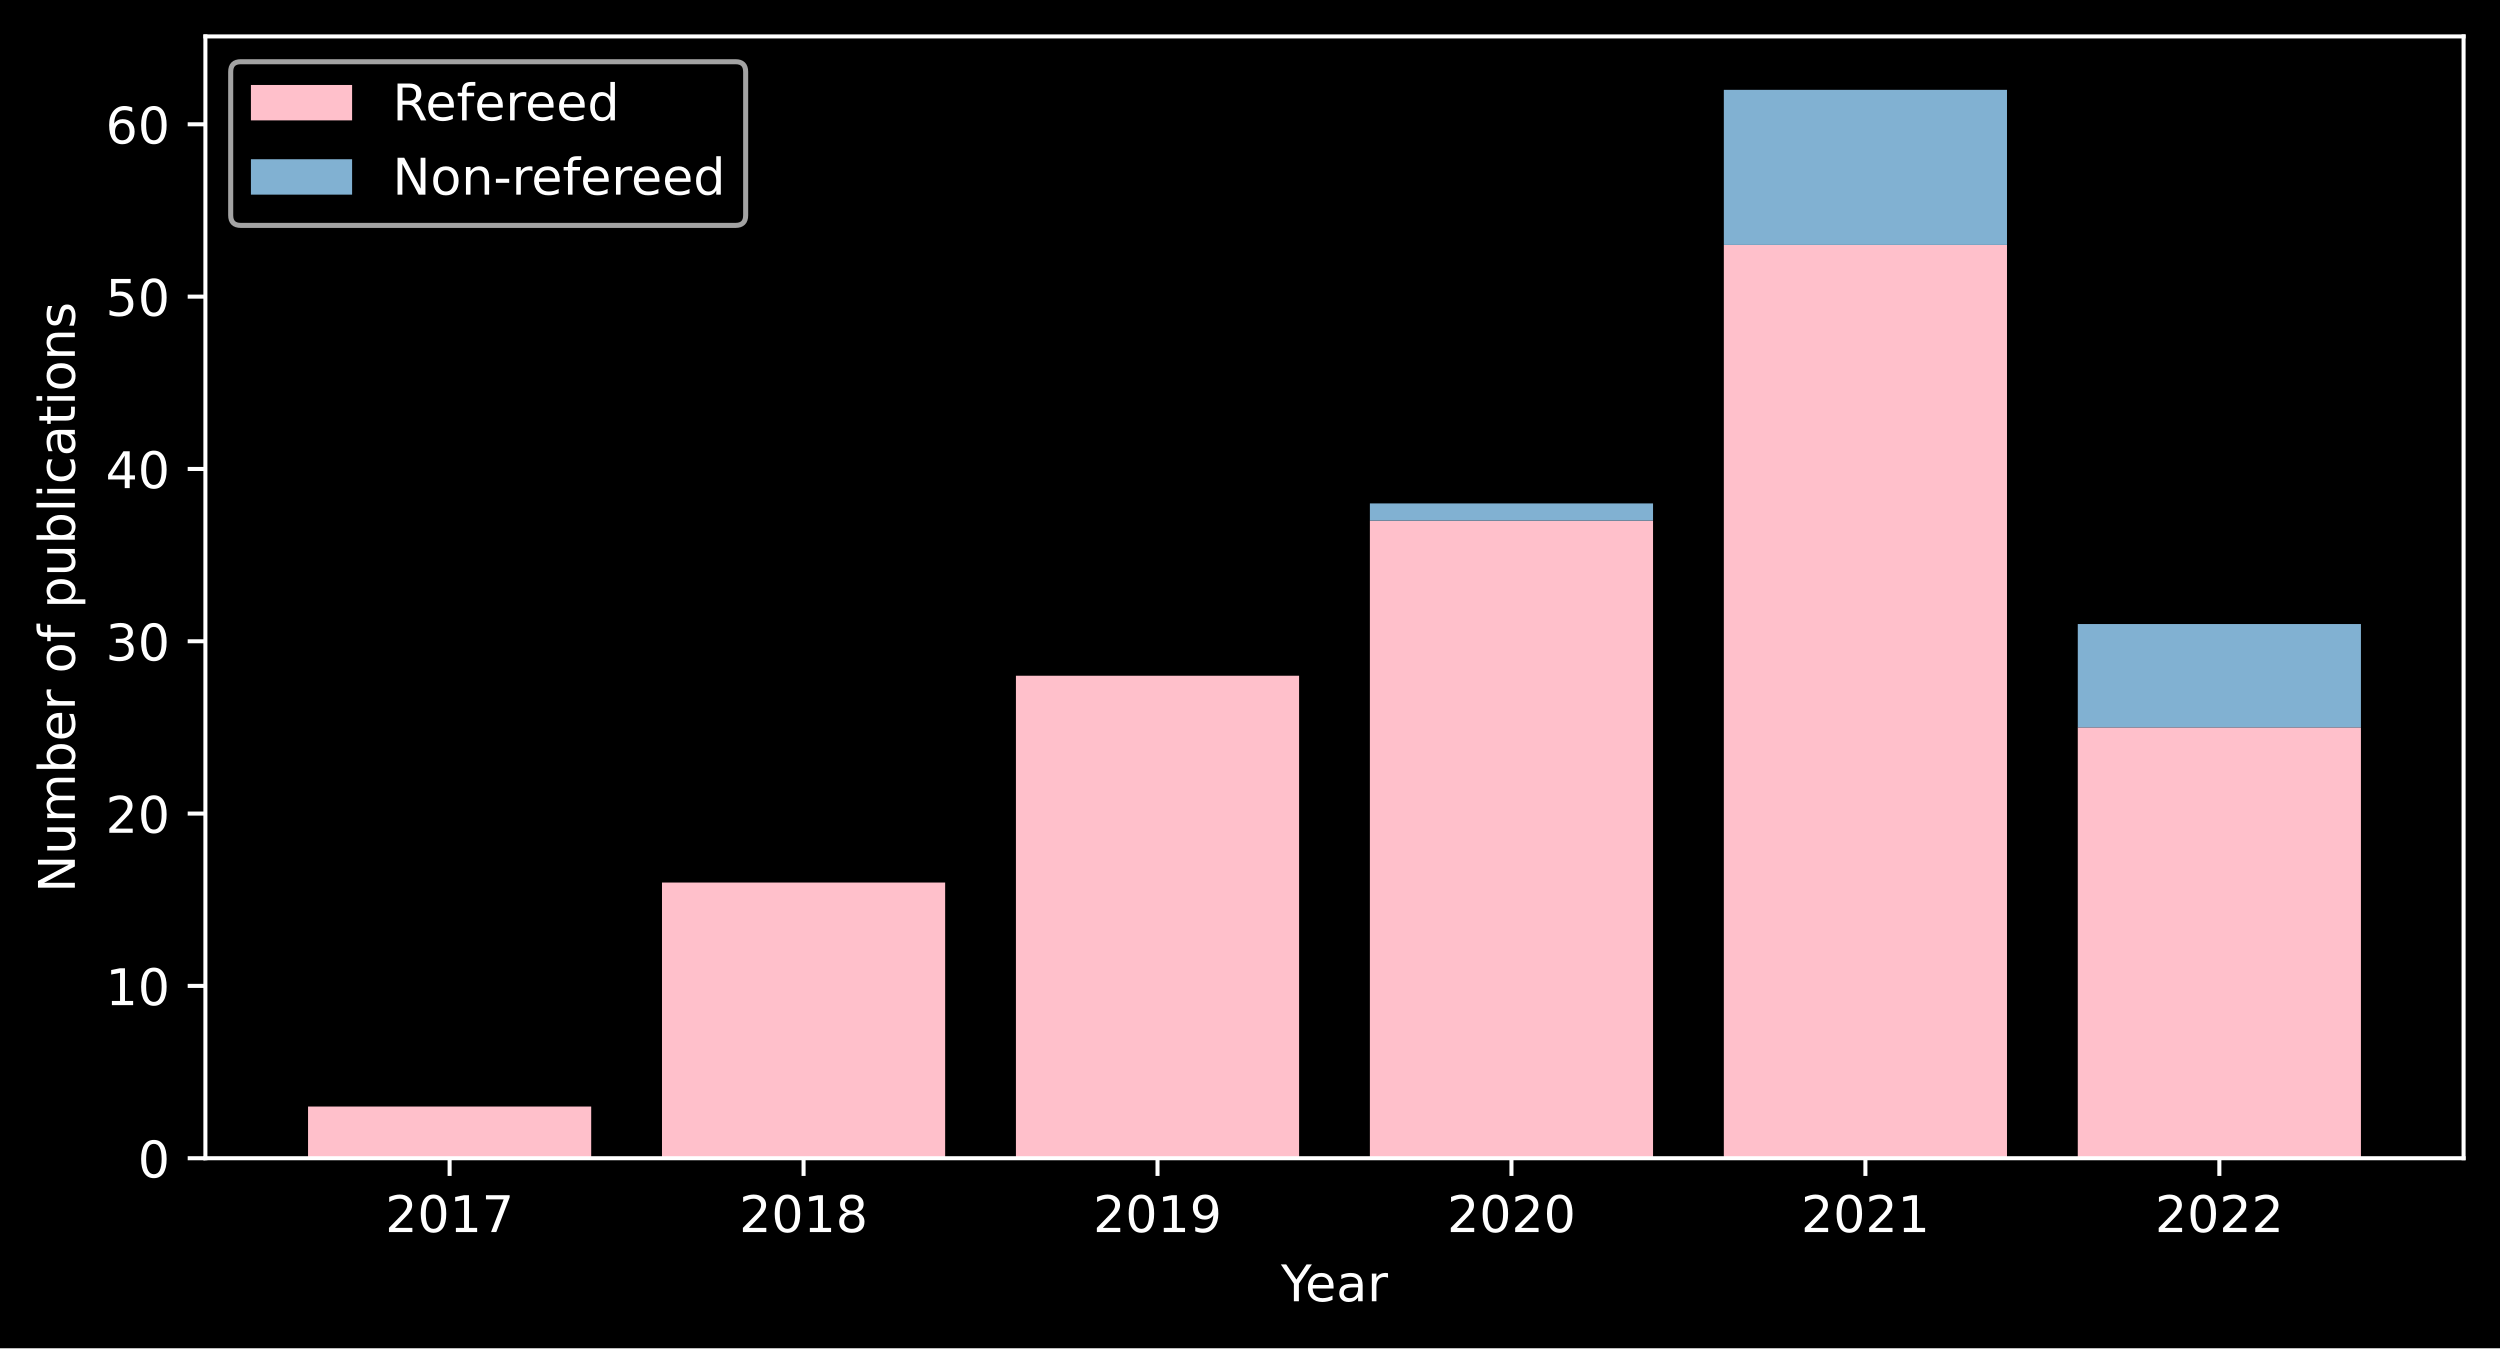
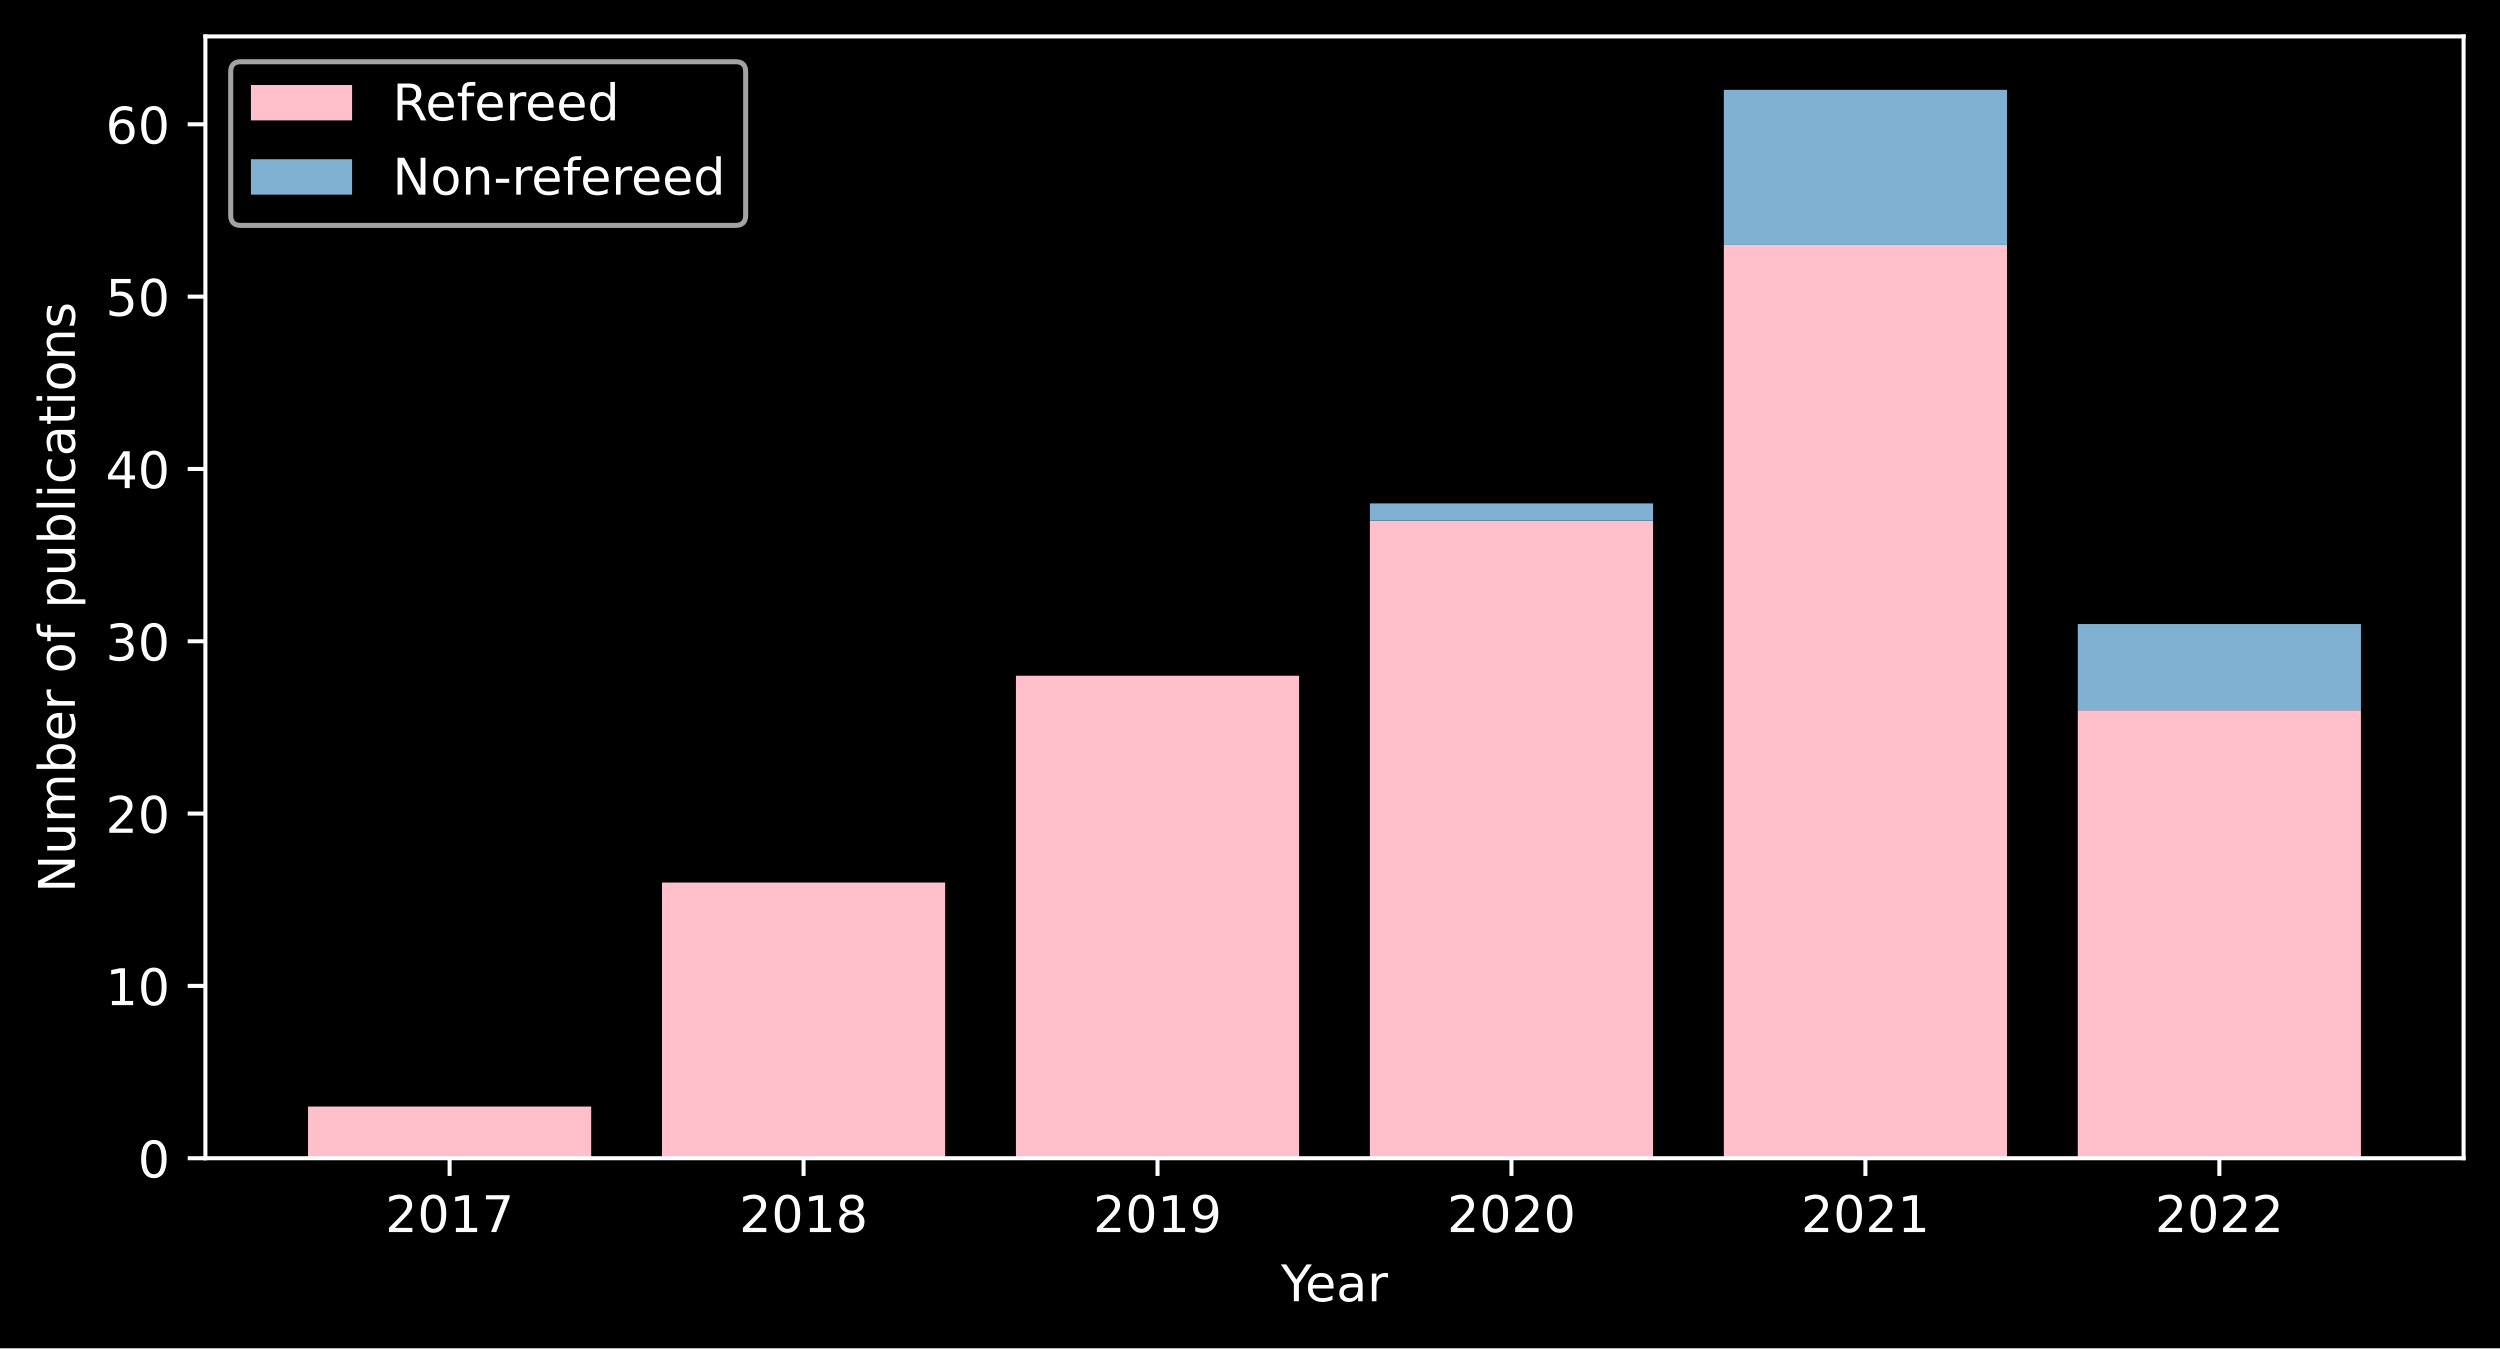
<svg xmlns="http://www.w3.org/2000/svg" xmlns:xlink="http://www.w3.org/1999/xlink" width="494.203pt" height="266.516pt" viewBox="0 0 494.203 266.516" version="1.1">
  <defs>
    <style type="text/css">*{stroke-linejoin: round; stroke-linecap: butt}</style>
  </defs>
  <g id="figure_1">
    <g id="patch_1">
      <path d="M 0 266.516  L 494.203 266.516  L 494.203 0  L 0 0  z " />
    </g>
    <g id="axes_1">
      <g id="patch_2">
        <path d="M 40.603 228.96  L 487.003 228.96  L 487.003 7.2  L 40.603 7.2  z " />
      </g>
      <g id="patch_3">
-         <path d="M 410.737 228.96  L 466.712 228.96  L 466.712 143.799  L 410.737 143.799  z " clip-path="url(#p98c21e7c7e)" style="fill: #ffc0cb" />
+         <path d="M 410.737 228.96  L 466.712 228.96  L 466.712 140.392  L 410.737 140.392  z " clip-path="url(#pc93647d5e3)" style="fill: #ffc0cb" />
      </g>
      <g id="patch_4">
-         <path d="M 340.769 228.96  L 396.744 228.96  L 396.744 48.418  L 340.769 48.418  z " clip-path="url(#p98c21e7c7e)" style="fill: #ffc0cb" />
+         <path d="M 340.769 228.96  L 396.744 228.96  L 396.744 48.418  L 340.769 48.418  z " clip-path="url(#pc93647d5e3)" style="fill: #ffc0cb" />
      </g>
      <g id="patch_5">
-         <path d="M 270.8 228.96  L 326.775 228.96  L 326.775 102.921  L 270.8 102.921  z " clip-path="url(#p98c21e7c7e)" style="fill: #ffc0cb" />
+         <path d="M 270.8 228.96  L 326.775 228.96  L 326.775 102.921  L 270.8 102.921  z " clip-path="url(#pc93647d5e3)" style="fill: #ffc0cb" />
      </g>
      <g id="patch_6">
-         <path d="M 200.831 228.96  L 256.806 228.96  L 256.806 133.579  L 200.831 133.579  z " clip-path="url(#p98c21e7c7e)" style="fill: #ffc0cb" />
+         <path d="M 200.831 228.96  L 256.806 228.96  L 256.806 133.579  L 200.831 133.579  z " clip-path="url(#pc93647d5e3)" style="fill: #ffc0cb" />
      </g>
      <g id="patch_7">
-         <path d="M 130.863 228.96  L 186.838 228.96  L 186.838 174.457  L 130.863 174.457  z " clip-path="url(#p98c21e7c7e)" style="fill: #ffc0cb" />
+         <path d="M 130.863 228.96  L 186.838 228.96  L 186.838 174.457  L 130.863 174.457  z " clip-path="url(#pc93647d5e3)" style="fill: #ffc0cb" />
      </g>
      <g id="patch_8">
-         <path d="M 60.894 228.96  L 116.869 228.96  L 116.869 218.741  L 60.894 218.741  z " clip-path="url(#p98c21e7c7e)" style="fill: #ffc0cb" />
+         <path d="M 60.894 228.96  L 116.869 228.96  L 116.869 218.741  L 60.894 218.741  z " clip-path="url(#pc93647d5e3)" style="fill: #ffc0cb" />
      </g>
      <g id="patch_9">
-         <path d="M 410.737 143.799  L 466.712 143.799  L 466.712 123.36  L 410.737 123.36  z " clip-path="url(#p98c21e7c7e)" style="fill: #81b1d2" />
+         <path d="M 410.737 140.392  L 466.712 140.392  L 466.712 123.36  L 410.737 123.36  z " clip-path="url(#pc93647d5e3)" style="fill: #81b1d2" />
      </g>
      <g id="patch_10">
-         <path d="M 340.769 48.418  L 396.744 48.418  L 396.744 17.76  L 340.769 17.76  z " clip-path="url(#p98c21e7c7e)" style="fill: #81b1d2" />
+         <path d="M 340.769 48.418  L 396.744 48.418  L 396.744 17.76  L 340.769 17.76  z " clip-path="url(#pc93647d5e3)" style="fill: #81b1d2" />
      </g>
      <g id="patch_11">
-         <path d="M 270.8 102.921  L 326.775 102.921  L 326.775 99.515  L 270.8 99.515  z " clip-path="url(#p98c21e7c7e)" style="fill: #81b1d2" />
+         <path d="M 270.8 102.921  L 326.775 102.921  L 326.775 99.515  L 270.8 99.515  z " clip-path="url(#pc93647d5e3)" style="fill: #81b1d2" />
      </g>
      <g id="patch_12">
-         <path d="M 200.831 133.579  L 256.806 133.579  L 256.806 133.579  L 200.831 133.579  z " clip-path="url(#p98c21e7c7e)" style="fill: #81b1d2" />
+         <path d="M 200.831 133.579  L 256.806 133.579  L 256.806 133.579  L 200.831 133.579  z " clip-path="url(#pc93647d5e3)" style="fill: #81b1d2" />
      </g>
      <g id="patch_13">
-         <path d="M 130.863 174.457  L 186.838 174.457  L 186.838 174.457  L 130.863 174.457  z " clip-path="url(#p98c21e7c7e)" style="fill: #81b1d2" />
+         <path d="M 130.863 174.457  L 186.838 174.457  L 186.838 174.457  L 130.863 174.457  z " clip-path="url(#pc93647d5e3)" style="fill: #81b1d2" />
      </g>
      <g id="patch_14">
-         <path d="M 60.894 218.741  L 116.869 218.741  L 116.869 218.741  L 60.894 218.741  z " clip-path="url(#p98c21e7c7e)" style="fill: #81b1d2" />
+         <path d="M 60.894 218.741  L 116.869 218.741  L 116.869 218.741  L 60.894 218.741  z " clip-path="url(#pc93647d5e3)" style="fill: #81b1d2" />
      </g>
      <g id="matplotlib.axis_1">
        <g id="xtick_1">
          <g id="line2d_1">
            <defs>
-               <path id="m3c0e02103d" d="M 0 0  L 0 3.5  " style="stroke: #ffffff; stroke-width: 0.8" />
-             </defs>
-             <g>
-               <use xlink:href="#m3c0e02103d" x="438.725" y="228.96" style="fill: #ffffff; stroke: #ffffff; stroke-width: 0.8" />
+               <path id="m96caeef692" d="M 0 0  L 0 3.5  " style="stroke: #ffffff; stroke-width: 0.8" />
+             </defs>
+             <g>
+               <use xlink:href="#m96caeef692" x="438.725" y="228.96" style="fill: #ffffff; stroke: #ffffff; stroke-width: 0.8" />
            </g>
          </g>
          <g id="text_1">
            <g style="fill: #ffffff" transform="translate(425.9998 243.5584)scale(0.1 -0.1)">
              <defs>
                <path id="DejaVuSans-32" d="M 1228 531  L 3431 531  L 3431 0  L 469 0  L 469 531  Q 828 903 1448 1529  Q 2069 2156 2228 2338  Q 2531 2678 2651 2914  Q 2772 3150 2772 3378  Q 2772 3750 2511 3984  Q 2250 4219 1831 4219  Q 1534 4219 1204 4116  Q 875 4013 500 3803  L 500 4441  Q 881 4594 1212 4672  Q 1544 4750 1819 4750  Q 2544 4750 2975 4387  Q 3406 4025 3406 3419  Q 3406 3131 3298 2873  Q 3191 2616 2906 2266  Q 2828 2175 2409 1742  Q 1991 1309 1228 531  z " transform="scale(0.015625)" />
                <path id="DejaVuSans-30" d="M 2034 4250  Q 1547 4250 1301 3770  Q 1056 3291 1056 2328  Q 1056 1369 1301 889  Q 1547 409 2034 409  Q 2525 409 2770 889  Q 3016 1369 3016 2328  Q 3016 3291 2770 3770  Q 2525 4250 2034 4250  z M 2034 4750  Q 2819 4750 3233 4129  Q 3647 3509 3647 2328  Q 3647 1150 3233 529  Q 2819 -91 2034 -91  Q 1250 -91 836 529  Q 422 1150 422 2328  Q 422 3509 836 4129  Q 1250 4750 2034 4750  z " transform="scale(0.015625)" />
              </defs>
              <use xlink:href="#DejaVuSans-32" />
              <use xlink:href="#DejaVuSans-30" x="63.623" />
              <use xlink:href="#DejaVuSans-32" x="127.246" />
              <use xlink:href="#DejaVuSans-32" x="190.869" />
            </g>
          </g>
        </g>
        <g id="xtick_2">
          <g id="line2d_2">
            <g>
-               <use xlink:href="#m3c0e02103d" x="368.756" y="228.96" style="fill: #ffffff; stroke: #ffffff; stroke-width: 0.8" />
+               <use xlink:href="#m96caeef692" x="368.756" y="228.96" style="fill: #ffffff; stroke: #ffffff; stroke-width: 0.8" />
            </g>
          </g>
          <g id="text_2">
            <g style="fill: #ffffff" transform="translate(356.0311 243.5584)scale(0.1 -0.1)">
              <defs>
                <path id="DejaVuSans-31" d="M 794 531  L 1825 531  L 1825 4091  L 703 3866  L 703 4441  L 1819 4666  L 2450 4666  L 2450 531  L 3481 531  L 3481 0  L 794 0  L 794 531  z " transform="scale(0.015625)" />
              </defs>
              <use xlink:href="#DejaVuSans-32" />
              <use xlink:href="#DejaVuSans-30" x="63.623" />
              <use xlink:href="#DejaVuSans-32" x="127.246" />
              <use xlink:href="#DejaVuSans-31" x="190.869" />
            </g>
          </g>
        </g>
        <g id="xtick_3">
          <g id="line2d_3">
            <g>
-               <use xlink:href="#m3c0e02103d" x="298.787" y="228.96" style="fill: #ffffff; stroke: #ffffff; stroke-width: 0.8" />
+               <use xlink:href="#m96caeef692" x="298.787" y="228.96" style="fill: #ffffff; stroke: #ffffff; stroke-width: 0.8" />
            </g>
          </g>
          <g id="text_3">
            <g style="fill: #ffffff" transform="translate(286.0625 243.5584)scale(0.1 -0.1)">
              <use xlink:href="#DejaVuSans-32" />
              <use xlink:href="#DejaVuSans-30" x="63.623" />
              <use xlink:href="#DejaVuSans-32" x="127.246" />
              <use xlink:href="#DejaVuSans-30" x="190.869" />
            </g>
          </g>
        </g>
        <g id="xtick_4">
          <g id="line2d_4">
            <g>
-               <use xlink:href="#m3c0e02103d" x="228.819" y="228.96" style="fill: #ffffff; stroke: #ffffff; stroke-width: 0.8" />
+               <use xlink:href="#m96caeef692" x="228.819" y="228.96" style="fill: #ffffff; stroke: #ffffff; stroke-width: 0.8" />
            </g>
          </g>
          <g id="text_4">
            <g style="fill: #ffffff" transform="translate(216.0938 243.5584)scale(0.1 -0.1)">
              <defs>
                <path id="DejaVuSans-39" d="M 703 97  L 703 672  Q 941 559 1184 500  Q 1428 441 1663 441  Q 2288 441 2617 861  Q 2947 1281 2994 2138  Q 2813 1869 2534 1725  Q 2256 1581 1919 1581  Q 1219 1581 811 2004  Q 403 2428 403 3163  Q 403 3881 828 4315  Q 1253 4750 1959 4750  Q 2769 4750 3195 4129  Q 3622 3509 3622 2328  Q 3622 1225 3098 567  Q 2575 -91 1691 -91  Q 1453 -91 1209 -44  Q 966 3 703 97  z M 1959 2075  Q 2384 2075 2632 2365  Q 2881 2656 2881 3163  Q 2881 3666 2632 3958  Q 2384 4250 1959 4250  Q 1534 4250 1286 3958  Q 1038 3666 1038 3163  Q 1038 2656 1286 2365  Q 1534 2075 1959 2075  z " transform="scale(0.015625)" />
              </defs>
              <use xlink:href="#DejaVuSans-32" />
              <use xlink:href="#DejaVuSans-30" x="63.623" />
              <use xlink:href="#DejaVuSans-31" x="127.246" />
              <use xlink:href="#DejaVuSans-39" x="190.869" />
            </g>
          </g>
        </g>
        <g id="xtick_5">
          <g id="line2d_5">
            <g>
-               <use xlink:href="#m3c0e02103d" x="158.85" y="228.96" style="fill: #ffffff; stroke: #ffffff; stroke-width: 0.8" />
+               <use xlink:href="#m96caeef692" x="158.85" y="228.96" style="fill: #ffffff; stroke: #ffffff; stroke-width: 0.8" />
            </g>
          </g>
          <g id="text_5">
            <g style="fill: #ffffff" transform="translate(146.1251 243.5584)scale(0.1 -0.1)">
              <defs>
                <path id="DejaVuSans-38" d="M 2034 2216  Q 1584 2216 1326 1975  Q 1069 1734 1069 1313  Q 1069 891 1326 650  Q 1584 409 2034 409  Q 2484 409 2743 651  Q 3003 894 3003 1313  Q 3003 1734 2745 1975  Q 2488 2216 2034 2216  z M 1403 2484  Q 997 2584 770 2862  Q 544 3141 544 3541  Q 544 4100 942 4425  Q 1341 4750 2034 4750  Q 2731 4750 3128 4425  Q 3525 4100 3525 3541  Q 3525 3141 3298 2862  Q 3072 2584 2669 2484  Q 3125 2378 3379 2068  Q 3634 1759 3634 1313  Q 3634 634 3220 271  Q 2806 -91 2034 -91  Q 1263 -91 848 271  Q 434 634 434 1313  Q 434 1759 690 2068  Q 947 2378 1403 2484  z M 1172 3481  Q 1172 3119 1398 2916  Q 1625 2713 2034 2713  Q 2441 2713 2670 2916  Q 2900 3119 2900 3481  Q 2900 3844 2670 4047  Q 2441 4250 2034 4250  Q 1625 4250 1398 4047  Q 1172 3844 1172 3481  z " transform="scale(0.015625)" />
              </defs>
              <use xlink:href="#DejaVuSans-32" />
              <use xlink:href="#DejaVuSans-30" x="63.623" />
              <use xlink:href="#DejaVuSans-31" x="127.246" />
              <use xlink:href="#DejaVuSans-38" x="190.869" />
            </g>
          </g>
        </g>
        <g id="xtick_6">
          <g id="line2d_6">
            <g>
-               <use xlink:href="#m3c0e02103d" x="88.881" y="228.96" style="fill: #ffffff; stroke: #ffffff; stroke-width: 0.8" />
+               <use xlink:href="#m96caeef692" x="88.881" y="228.96" style="fill: #ffffff; stroke: #ffffff; stroke-width: 0.8" />
            </g>
          </g>
          <g id="text_6">
            <g style="fill: #ffffff" transform="translate(76.1565 243.5584)scale(0.1 -0.1)">
              <defs>
                <path id="DejaVuSans-37" d="M 525 4666  L 3525 4666  L 3525 4397  L 1831 0  L 1172 0  L 2766 4134  L 525 4134  L 525 4666  z " transform="scale(0.015625)" />
              </defs>
              <use xlink:href="#DejaVuSans-32" />
              <use xlink:href="#DejaVuSans-30" x="63.623" />
              <use xlink:href="#DejaVuSans-31" x="127.246" />
              <use xlink:href="#DejaVuSans-37" x="190.869" />
            </g>
          </g>
        </g>
        <g id="text_7">
          <g style="fill: #ffffff" transform="translate(253.2156 257.2366)scale(0.1 -0.1)">
            <defs>
              <path id="DejaVuSans-59" d="M -13 4666  L 666 4666  L 1959 2747  L 3244 4666  L 3922 4666  L 2272 2222  L 2272 0  L 1638 0  L 1638 2222  L -13 4666  z " transform="scale(0.015625)" />
              <path id="DejaVuSans-65" d="M 3597 1894  L 3597 1613  L 953 1613  Q 991 1019 1311 708  Q 1631 397 2203 397  Q 2534 397 2845 478  Q 3156 559 3463 722  L 3463 178  Q 3153 47 2828 -22  Q 2503 -91 2169 -91  Q 1331 -91 842 396  Q 353 884 353 1716  Q 353 2575 817 3079  Q 1281 3584 2069 3584  Q 2775 3584 3186 3129  Q 3597 2675 3597 1894  z M 3022 2063  Q 3016 2534 2758 2815  Q 2500 3097 2075 3097  Q 1594 3097 1305 2825  Q 1016 2553 972 2059  L 3022 2063  z " transform="scale(0.015625)" />
              <path id="DejaVuSans-61" d="M 2194 1759  Q 1497 1759 1228 1600  Q 959 1441 959 1056  Q 959 750 1161 570  Q 1363 391 1709 391  Q 2188 391 2477 730  Q 2766 1069 2766 1631  L 2766 1759  L 2194 1759  z M 3341 1997  L 3341 0  L 2766 0  L 2766 531  Q 2569 213 2275 61  Q 1981 -91 1556 -91  Q 1019 -91 701 211  Q 384 513 384 1019  Q 384 1609 779 1909  Q 1175 2209 1959 2209  L 2766 2209  L 2766 2266  Q 2766 2663 2505 2880  Q 2244 3097 1772 3097  Q 1472 3097 1187 3025  Q 903 2953 641 2809  L 641 3341  Q 956 3463 1253 3523  Q 1550 3584 1831 3584  Q 2591 3584 2966 3190  Q 3341 2797 3341 1997  z " transform="scale(0.015625)" />
              <path id="DejaVuSans-72" d="M 2631 2963  Q 2534 3019 2420 3045  Q 2306 3072 2169 3072  Q 1681 3072 1420 2755  Q 1159 2438 1159 1844  L 1159 0  L 581 0  L 581 3500  L 1159 3500  L 1159 2956  Q 1341 3275 1631 3429  Q 1922 3584 2338 3584  Q 2397 3584 2469 3576  Q 2541 3569 2628 3553  L 2631 2963  z " transform="scale(0.015625)" />
            </defs>
            <use xlink:href="#DejaVuSans-59" />
            <use xlink:href="#DejaVuSans-65" x="47.834" />
            <use xlink:href="#DejaVuSans-61" x="109.357" />
            <use xlink:href="#DejaVuSans-72" x="170.637" />
          </g>
        </g>
      </g>
      <g id="matplotlib.axis_2">
        <g id="ytick_1">
          <g id="line2d_7">
            <defs>
-               <path id="mfdf0268f44" d="M 0 0  L -3.5 0  " style="stroke: #ffffff; stroke-width: 0.8" />
-             </defs>
-             <g>
-               <use xlink:href="#mfdf0268f44" x="40.603" y="228.96" style="fill: #ffffff; stroke: #ffffff; stroke-width: 0.8" />
+               <path id="m8931dcba36" d="M 0 0  L -3.5 0  " style="stroke: #ffffff; stroke-width: 0.8" />
+             </defs>
+             <g>
+               <use xlink:href="#m8931dcba36" x="40.603" y="228.96" style="fill: #ffffff; stroke: #ffffff; stroke-width: 0.8" />
            </g>
          </g>
          <g id="text_8">
            <g style="fill: #ffffff" transform="translate(27.24063 232.7592)scale(0.1 -0.1)">
              <use xlink:href="#DejaVuSans-30" />
            </g>
          </g>
        </g>
        <g id="ytick_2">
          <g id="line2d_8">
            <g>
-               <use xlink:href="#mfdf0268f44" x="40.603" y="194.895" style="fill: #ffffff; stroke: #ffffff; stroke-width: 0.8" />
+               <use xlink:href="#m8931dcba36" x="40.603" y="194.895" style="fill: #ffffff; stroke: #ffffff; stroke-width: 0.8" />
            </g>
          </g>
          <g id="text_9">
            <g style="fill: #ffffff" transform="translate(20.87813 198.6947)scale(0.1 -0.1)">
              <use xlink:href="#DejaVuSans-31" />
              <use xlink:href="#DejaVuSans-30" x="63.623" />
            </g>
          </g>
        </g>
        <g id="ytick_3">
          <g id="line2d_9">
            <g>
-               <use xlink:href="#mfdf0268f44" x="40.603" y="160.831" style="fill: #ffffff; stroke: #ffffff; stroke-width: 0.8" />
+               <use xlink:href="#m8931dcba36" x="40.603" y="160.831" style="fill: #ffffff; stroke: #ffffff; stroke-width: 0.8" />
            </g>
          </g>
          <g id="text_10">
            <g style="fill: #ffffff" transform="translate(20.87813 164.6302)scale(0.1 -0.1)">
              <use xlink:href="#DejaVuSans-32" />
              <use xlink:href="#DejaVuSans-30" x="63.623" />
            </g>
          </g>
        </g>
        <g id="ytick_4">
          <g id="line2d_10">
            <g>
-               <use xlink:href="#mfdf0268f44" x="40.603" y="126.766" style="fill: #ffffff; stroke: #ffffff; stroke-width: 0.8" />
+               <use xlink:href="#m8931dcba36" x="40.603" y="126.766" style="fill: #ffffff; stroke: #ffffff; stroke-width: 0.8" />
            </g>
          </g>
          <g id="text_11">
            <g style="fill: #ffffff" transform="translate(20.87813 130.5657)scale(0.1 -0.1)">
              <defs>
                <path id="DejaVuSans-33" d="M 2597 2516  Q 3050 2419 3304 2112  Q 3559 1806 3559 1356  Q 3559 666 3084 287  Q 2609 -91 1734 -91  Q 1441 -91 1130 -33  Q 819 25 488 141  L 488 750  Q 750 597 1062 519  Q 1375 441 1716 441  Q 2309 441 2620 675  Q 2931 909 2931 1356  Q 2931 1769 2642 2001  Q 2353 2234 1838 2234  L 1294 2234  L 1294 2753  L 1863 2753  Q 2328 2753 2575 2939  Q 2822 3125 2822 3475  Q 2822 3834 2567 4026  Q 2313 4219 1838 4219  Q 1578 4219 1281 4162  Q 984 4106 628 3988  L 628 4550  Q 988 4650 1302 4700  Q 1616 4750 1894 4750  Q 2613 4750 3031 4423  Q 3450 4097 3450 3541  Q 3450 3153 3228 2886  Q 3006 2619 2597 2516  z " transform="scale(0.015625)" />
              </defs>
              <use xlink:href="#DejaVuSans-33" />
              <use xlink:href="#DejaVuSans-30" x="63.623" />
            </g>
          </g>
        </g>
        <g id="ytick_5">
          <g id="line2d_11">
            <g>
-               <use xlink:href="#mfdf0268f44" x="40.603" y="92.702" style="fill: #ffffff; stroke: #ffffff; stroke-width: 0.8" />
+               <use xlink:href="#m8931dcba36" x="40.603" y="92.702" style="fill: #ffffff; stroke: #ffffff; stroke-width: 0.8" />
            </g>
          </g>
          <g id="text_12">
            <g style="fill: #ffffff" transform="translate(20.87813 96.50115)scale(0.1 -0.1)">
              <defs>
                <path id="DejaVuSans-34" d="M 2419 4116  L 825 1625  L 2419 1625  L 2419 4116  z M 2253 4666  L 3047 4666  L 3047 1625  L 3713 1625  L 3713 1100  L 3047 1100  L 3047 0  L 2419 0  L 2419 1100  L 313 1100  L 313 1709  L 2253 4666  z " transform="scale(0.015625)" />
              </defs>
              <use xlink:href="#DejaVuSans-34" />
              <use xlink:href="#DejaVuSans-30" x="63.623" />
            </g>
          </g>
        </g>
        <g id="ytick_6">
          <g id="line2d_12">
            <g>
-               <use xlink:href="#mfdf0268f44" x="40.603" y="58.637" style="fill: #ffffff; stroke: #ffffff; stroke-width: 0.8" />
+               <use xlink:href="#m8931dcba36" x="40.603" y="58.637" style="fill: #ffffff; stroke: #ffffff; stroke-width: 0.8" />
            </g>
          </g>
          <g id="text_13">
            <g style="fill: #ffffff" transform="translate(20.87813 62.43664)scale(0.1 -0.1)">
              <defs>
                <path id="DejaVuSans-35" d="M 691 4666  L 3169 4666  L 3169 4134  L 1269 4134  L 1269 2991  Q 1406 3038 1543 3061  Q 1681 3084 1819 3084  Q 2600 3084 3056 2656  Q 3513 2228 3513 1497  Q 3513 744 3044 326  Q 2575 -91 1722 -91  Q 1428 -91 1123 -41  Q 819 9 494 109  L 494 744  Q 775 591 1075 516  Q 1375 441 1709 441  Q 2250 441 2565 725  Q 2881 1009 2881 1497  Q 2881 1984 2565 2268  Q 2250 2553 1709 2553  Q 1456 2553 1204 2497  Q 953 2441 691 2322  L 691 4666  z " transform="scale(0.015625)" />
              </defs>
              <use xlink:href="#DejaVuSans-35" />
              <use xlink:href="#DejaVuSans-30" x="63.623" />
            </g>
          </g>
        </g>
        <g id="ytick_7">
          <g id="line2d_13">
            <g>
-               <use xlink:href="#mfdf0268f44" x="40.603" y="24.573" style="fill: #ffffff; stroke: #ffffff; stroke-width: 0.8" />
+               <use xlink:href="#m8931dcba36" x="40.603" y="24.573" style="fill: #ffffff; stroke: #ffffff; stroke-width: 0.8" />
            </g>
          </g>
          <g id="text_14">
            <g style="fill: #ffffff" transform="translate(20.87813 28.37212)scale(0.1 -0.1)">
              <defs>
                <path id="DejaVuSans-36" d="M 2113 2584  Q 1688 2584 1439 2293  Q 1191 2003 1191 1497  Q 1191 994 1439 701  Q 1688 409 2113 409  Q 2538 409 2786 701  Q 3034 994 3034 1497  Q 3034 2003 2786 2293  Q 2538 2584 2113 2584  z M 3366 4563  L 3366 3988  Q 3128 4100 2886 4159  Q 2644 4219 2406 4219  Q 1781 4219 1451 3797  Q 1122 3375 1075 2522  Q 1259 2794 1537 2939  Q 1816 3084 2150 3084  Q 2853 3084 3261 2657  Q 3669 2231 3669 1497  Q 3669 778 3244 343  Q 2819 -91 2113 -91  Q 1303 -91 875 529  Q 447 1150 447 2328  Q 447 3434 972 4092  Q 1497 4750 2381 4750  Q 2619 4750 2861 4703  Q 3103 4656 3366 4563  z " transform="scale(0.015625)" />
              </defs>
              <use xlink:href="#DejaVuSans-36" />
              <use xlink:href="#DejaVuSans-30" x="63.623" />
            </g>
          </g>
        </g>
        <g id="text_15">
          <g style="fill: #ffffff" transform="translate(14.79844 176.4542)rotate(-90)scale(0.1 -0.1)">
            <defs>
              <path id="DejaVuSans-4e" d="M 628 4666  L 1478 4666  L 3547 763  L 3547 4666  L 4159 4666  L 4159 0  L 3309 0  L 1241 3903  L 1241 0  L 628 0  L 628 4666  z " transform="scale(0.015625)" />
              <path id="DejaVuSans-75" d="M 544 1381  L 544 3500  L 1119 3500  L 1119 1403  Q 1119 906 1312 657  Q 1506 409 1894 409  Q 2359 409 2629 706  Q 2900 1003 2900 1516  L 2900 3500  L 3475 3500  L 3475 0  L 2900 0  L 2900 538  Q 2691 219 2414 64  Q 2138 -91 1772 -91  Q 1169 -91 856 284  Q 544 659 544 1381  z M 1991 3584  L 1991 3584  z " transform="scale(0.015625)" />
              <path id="DejaVuSans-6d" d="M 3328 2828  Q 3544 3216 3844 3400  Q 4144 3584 4550 3584  Q 5097 3584 5394 3201  Q 5691 2819 5691 2113  L 5691 0  L 5113 0  L 5113 2094  Q 5113 2597 4934 2840  Q 4756 3084 4391 3084  Q 3944 3084 3684 2787  Q 3425 2491 3425 1978  L 3425 0  L 2847 0  L 2847 2094  Q 2847 2600 2669 2842  Q 2491 3084 2119 3084  Q 1678 3084 1418 2786  Q 1159 2488 1159 1978  L 1159 0  L 581 0  L 581 3500  L 1159 3500  L 1159 2956  Q 1356 3278 1631 3431  Q 1906 3584 2284 3584  Q 2666 3584 2933 3390  Q 3200 3197 3328 2828  z " transform="scale(0.015625)" />
              <path id="DejaVuSans-62" d="M 3116 1747  Q 3116 2381 2855 2742  Q 2594 3103 2138 3103  Q 1681 3103 1420 2742  Q 1159 2381 1159 1747  Q 1159 1113 1420 752  Q 1681 391 2138 391  Q 2594 391 2855 752  Q 3116 1113 3116 1747  z M 1159 2969  Q 1341 3281 1617 3432  Q 1894 3584 2278 3584  Q 2916 3584 3314 3078  Q 3713 2572 3713 1747  Q 3713 922 3314 415  Q 2916 -91 2278 -91  Q 1894 -91 1617 61  Q 1341 213 1159 525  L 1159 0  L 581 0  L 581 4863  L 1159 4863  L 1159 2969  z " transform="scale(0.015625)" />
              <path id="DejaVuSans-20" transform="scale(0.015625)" />
              <path id="DejaVuSans-6f" d="M 1959 3097  Q 1497 3097 1228 2736  Q 959 2375 959 1747  Q 959 1119 1226 758  Q 1494 397 1959 397  Q 2419 397 2687 759  Q 2956 1122 2956 1747  Q 2956 2369 2687 2733  Q 2419 3097 1959 3097  z M 1959 3584  Q 2709 3584 3137 3096  Q 3566 2609 3566 1747  Q 3566 888 3137 398  Q 2709 -91 1959 -91  Q 1206 -91 779 398  Q 353 888 353 1747  Q 353 2609 779 3096  Q 1206 3584 1959 3584  z " transform="scale(0.015625)" />
              <path id="DejaVuSans-66" d="M 2375 4863  L 2375 4384  L 1825 4384  Q 1516 4384 1395 4259  Q 1275 4134 1275 3809  L 1275 3500  L 2222 3500  L 2222 3053  L 1275 3053  L 1275 0  L 697 0  L 697 3053  L 147 3053  L 147 3500  L 697 3500  L 697 3744  Q 697 4328 969 4595  Q 1241 4863 1831 4863  L 2375 4863  z " transform="scale(0.015625)" />
              <path id="DejaVuSans-70" d="M 1159 525  L 1159 -1331  L 581 -1331  L 581 3500  L 1159 3500  L 1159 2969  Q 1341 3281 1617 3432  Q 1894 3584 2278 3584  Q 2916 3584 3314 3078  Q 3713 2572 3713 1747  Q 3713 922 3314 415  Q 2916 -91 2278 -91  Q 1894 -91 1617 61  Q 1341 213 1159 525  z M 3116 1747  Q 3116 2381 2855 2742  Q 2594 3103 2138 3103  Q 1681 3103 1420 2742  Q 1159 2381 1159 1747  Q 1159 1113 1420 752  Q 1681 391 2138 391  Q 2594 391 2855 752  Q 3116 1113 3116 1747  z " transform="scale(0.015625)" />
              <path id="DejaVuSans-6c" d="M 603 4863  L 1178 4863  L 1178 0  L 603 0  L 603 4863  z " transform="scale(0.015625)" />
              <path id="DejaVuSans-69" d="M 603 3500  L 1178 3500  L 1178 0  L 603 0  L 603 3500  z M 603 4863  L 1178 4863  L 1178 4134  L 603 4134  L 603 4863  z " transform="scale(0.015625)" />
              <path id="DejaVuSans-63" d="M 3122 3366  L 3122 2828  Q 2878 2963 2633 3030  Q 2388 3097 2138 3097  Q 1578 3097 1268 2742  Q 959 2388 959 1747  Q 959 1106 1268 751  Q 1578 397 2138 397  Q 2388 397 2633 464  Q 2878 531 3122 666  L 3122 134  Q 2881 22 2623 -34  Q 2366 -91 2075 -91  Q 1284 -91 818 406  Q 353 903 353 1747  Q 353 2603 823 3093  Q 1294 3584 2113 3584  Q 2378 3584 2631 3529  Q 2884 3475 3122 3366  z " transform="scale(0.015625)" />
              <path id="DejaVuSans-74" d="M 1172 4494  L 1172 3500  L 2356 3500  L 2356 3053  L 1172 3053  L 1172 1153  Q 1172 725 1289 603  Q 1406 481 1766 481  L 2356 481  L 2356 0  L 1766 0  Q 1100 0 847 248  Q 594 497 594 1153  L 594 3053  L 172 3053  L 172 3500  L 594 3500  L 594 4494  L 1172 4494  z " transform="scale(0.015625)" />
              <path id="DejaVuSans-6e" d="M 3513 2113  L 3513 0  L 2938 0  L 2938 2094  Q 2938 2591 2744 2837  Q 2550 3084 2163 3084  Q 1697 3084 1428 2787  Q 1159 2491 1159 1978  L 1159 0  L 581 0  L 581 3500  L 1159 3500  L 1159 2956  Q 1366 3272 1645 3428  Q 1925 3584 2291 3584  Q 2894 3584 3203 3211  Q 3513 2838 3513 2113  z " transform="scale(0.015625)" />
              <path id="DejaVuSans-73" d="M 2834 3397  L 2834 2853  Q 2591 2978 2328 3040  Q 2066 3103 1784 3103  Q 1356 3103 1142 2972  Q 928 2841 928 2578  Q 928 2378 1081 2264  Q 1234 2150 1697 2047  L 1894 2003  Q 2506 1872 2764 1633  Q 3022 1394 3022 966  Q 3022 478 2636 193  Q 2250 -91 1575 -91  Q 1294 -91 989 -36  Q 684 19 347 128  L 347 722  Q 666 556 975 473  Q 1284 391 1588 391  Q 1994 391 2212 530  Q 2431 669 2431 922  Q 2431 1156 2273 1281  Q 2116 1406 1581 1522  L 1381 1569  Q 847 1681 609 1914  Q 372 2147 372 2553  Q 372 3047 722 3315  Q 1072 3584 1716 3584  Q 2034 3584 2315 3537  Q 2597 3491 2834 3397  z " transform="scale(0.015625)" />
            </defs>
            <use xlink:href="#DejaVuSans-4e" />
            <use xlink:href="#DejaVuSans-75" x="74.805" />
            <use xlink:href="#DejaVuSans-6d" x="138.184" />
            <use xlink:href="#DejaVuSans-62" x="235.596" />
            <use xlink:href="#DejaVuSans-65" x="299.072" />
            <use xlink:href="#DejaVuSans-72" x="360.596" />
            <use xlink:href="#DejaVuSans-20" x="401.709" />
            <use xlink:href="#DejaVuSans-6f" x="433.496" />
            <use xlink:href="#DejaVuSans-66" x="494.678" />
            <use xlink:href="#DejaVuSans-20" x="529.883" />
            <use xlink:href="#DejaVuSans-70" x="561.67" />
            <use xlink:href="#DejaVuSans-75" x="625.146" />
            <use xlink:href="#DejaVuSans-62" x="688.525" />
            <use xlink:href="#DejaVuSans-6c" x="752.002" />
            <use xlink:href="#DejaVuSans-69" x="779.785" />
            <use xlink:href="#DejaVuSans-63" x="807.568" />
            <use xlink:href="#DejaVuSans-61" x="862.549" />
            <use xlink:href="#DejaVuSans-74" x="923.828" />
            <use xlink:href="#DejaVuSans-69" x="963.037" />
            <use xlink:href="#DejaVuSans-6f" x="990.82" />
            <use xlink:href="#DejaVuSans-6e" x="1052.002" />
            <use xlink:href="#DejaVuSans-73" x="1115.381" />
          </g>
        </g>
      </g>
      <g id="patch_15">
        <path d="M 40.603 228.96  L 40.603 7.2  " style="fill: none; stroke: #ffffff; stroke-width: 0.8; stroke-linejoin: miter; stroke-linecap: square" />
      </g>
      <g id="patch_16">
        <path d="M 487.003 228.96  L 487.003 7.2  " style="fill: none; stroke: #ffffff; stroke-width: 0.8; stroke-linejoin: miter; stroke-linecap: square" />
      </g>
      <g id="patch_17">
        <path d="M 40.603 228.96  L 487.003 228.96  " style="fill: none; stroke: #ffffff; stroke-width: 0.8; stroke-linejoin: miter; stroke-linecap: square" />
      </g>
      <g id="patch_18">
        <path d="M 40.603 7.2  L 487.003 7.2  " style="fill: none; stroke: #ffffff; stroke-width: 0.8; stroke-linejoin: miter; stroke-linecap: square" />
      </g>
      <g id="legend_1">
        <g id="patch_19">
          <path d="M 47.603 44.556  L 145.402 44.556  Q 147.402 44.556 147.402 42.556  L 147.402 14.2  Q 147.402 12.2 145.402 12.2  L 47.603 12.2  Q 45.603 12.2 45.603 14.2  L 45.603 42.556  Q 45.603 44.556 47.603 44.556  z " style="opacity: 0.8; stroke: #cccccc; stroke-linejoin: miter" />
        </g>
        <g id="patch_20">
          <path d="M 49.603 23.798  L 69.603 23.798  L 69.603 16.798  L 49.603 16.798  z " style="fill: #ffc0cb" />
        </g>
        <g id="text_16">
          <g style="fill: #ffffff" transform="translate(77.60313 23.79844)scale(0.1 -0.1)">
            <defs>
              <path id="DejaVuSans-52" d="M 2841 2188  Q 3044 2119 3236 1894  Q 3428 1669 3622 1275  L 4263 0  L 3584 0  L 2988 1197  Q 2756 1666 2539 1819  Q 2322 1972 1947 1972  L 1259 1972  L 1259 0  L 628 0  L 628 4666  L 2053 4666  Q 2853 4666 3247 4331  Q 3641 3997 3641 3322  Q 3641 2881 3436 2590  Q 3231 2300 2841 2188  z M 1259 4147  L 1259 2491  L 2053 2491  Q 2509 2491 2742 2702  Q 2975 2913 2975 3322  Q 2975 3731 2742 3939  Q 2509 4147 2053 4147  L 1259 4147  z " transform="scale(0.015625)" />
              <path id="DejaVuSans-64" d="M 2906 2969  L 2906 4863  L 3481 4863  L 3481 0  L 2906 0  L 2906 525  Q 2725 213 2448 61  Q 2172 -91 1784 -91  Q 1150 -91 751 415  Q 353 922 353 1747  Q 353 2572 751 3078  Q 1150 3584 1784 3584  Q 2172 3584 2448 3432  Q 2725 3281 2906 2969  z M 947 1747  Q 947 1113 1208 752  Q 1469 391 1925 391  Q 2381 391 2643 752  Q 2906 1113 2906 1747  Q 2906 2381 2643 2742  Q 2381 3103 1925 3103  Q 1469 3103 1208 2742  Q 947 2381 947 1747  z " transform="scale(0.015625)" />
            </defs>
            <use xlink:href="#DejaVuSans-52" />
            <use xlink:href="#DejaVuSans-65" x="64.982" />
            <use xlink:href="#DejaVuSans-66" x="126.506" />
            <use xlink:href="#DejaVuSans-65" x="161.711" />
            <use xlink:href="#DejaVuSans-72" x="223.234" />
            <use xlink:href="#DejaVuSans-65" x="262.098" />
            <use xlink:href="#DejaVuSans-65" x="323.621" />
            <use xlink:href="#DejaVuSans-64" x="385.145" />
          </g>
        </g>
        <g id="patch_21">
          <path d="M 49.603 38.477  L 69.603 38.477  L 69.603 31.477  L 49.603 31.477  z " style="fill: #81b1d2" />
        </g>
        <g id="text_17">
          <g style="fill: #ffffff" transform="translate(77.60313 38.47656)scale(0.1 -0.1)">
            <defs>
              <path id="DejaVuSans-2d" d="M 313 2009  L 1997 2009  L 1997 1497  L 313 1497  L 313 2009  z " transform="scale(0.015625)" />
            </defs>
            <use xlink:href="#DejaVuSans-4e" />
            <use xlink:href="#DejaVuSans-6f" x="74.805" />
            <use xlink:href="#DejaVuSans-6e" x="135.986" />
            <use xlink:href="#DejaVuSans-2d" x="199.365" />
            <use xlink:href="#DejaVuSans-72" x="235.449" />
            <use xlink:href="#DejaVuSans-65" x="274.312" />
            <use xlink:href="#DejaVuSans-66" x="335.836" />
            <use xlink:href="#DejaVuSans-65" x="371.041" />
            <use xlink:href="#DejaVuSans-72" x="432.564" />
            <use xlink:href="#DejaVuSans-65" x="471.428" />
            <use xlink:href="#DejaVuSans-65" x="532.951" />
            <use xlink:href="#DejaVuSans-64" x="594.475" />
          </g>
        </g>
      </g>
    </g>
  </g>
  <defs>
-     <clipPath id="p98c21e7c7e">
+     <clipPath id="pc93647d5e3">
      <rect x="40.603" y="7.2" width="446.4" height="221.76" />
    </clipPath>
  </defs>
</svg>
